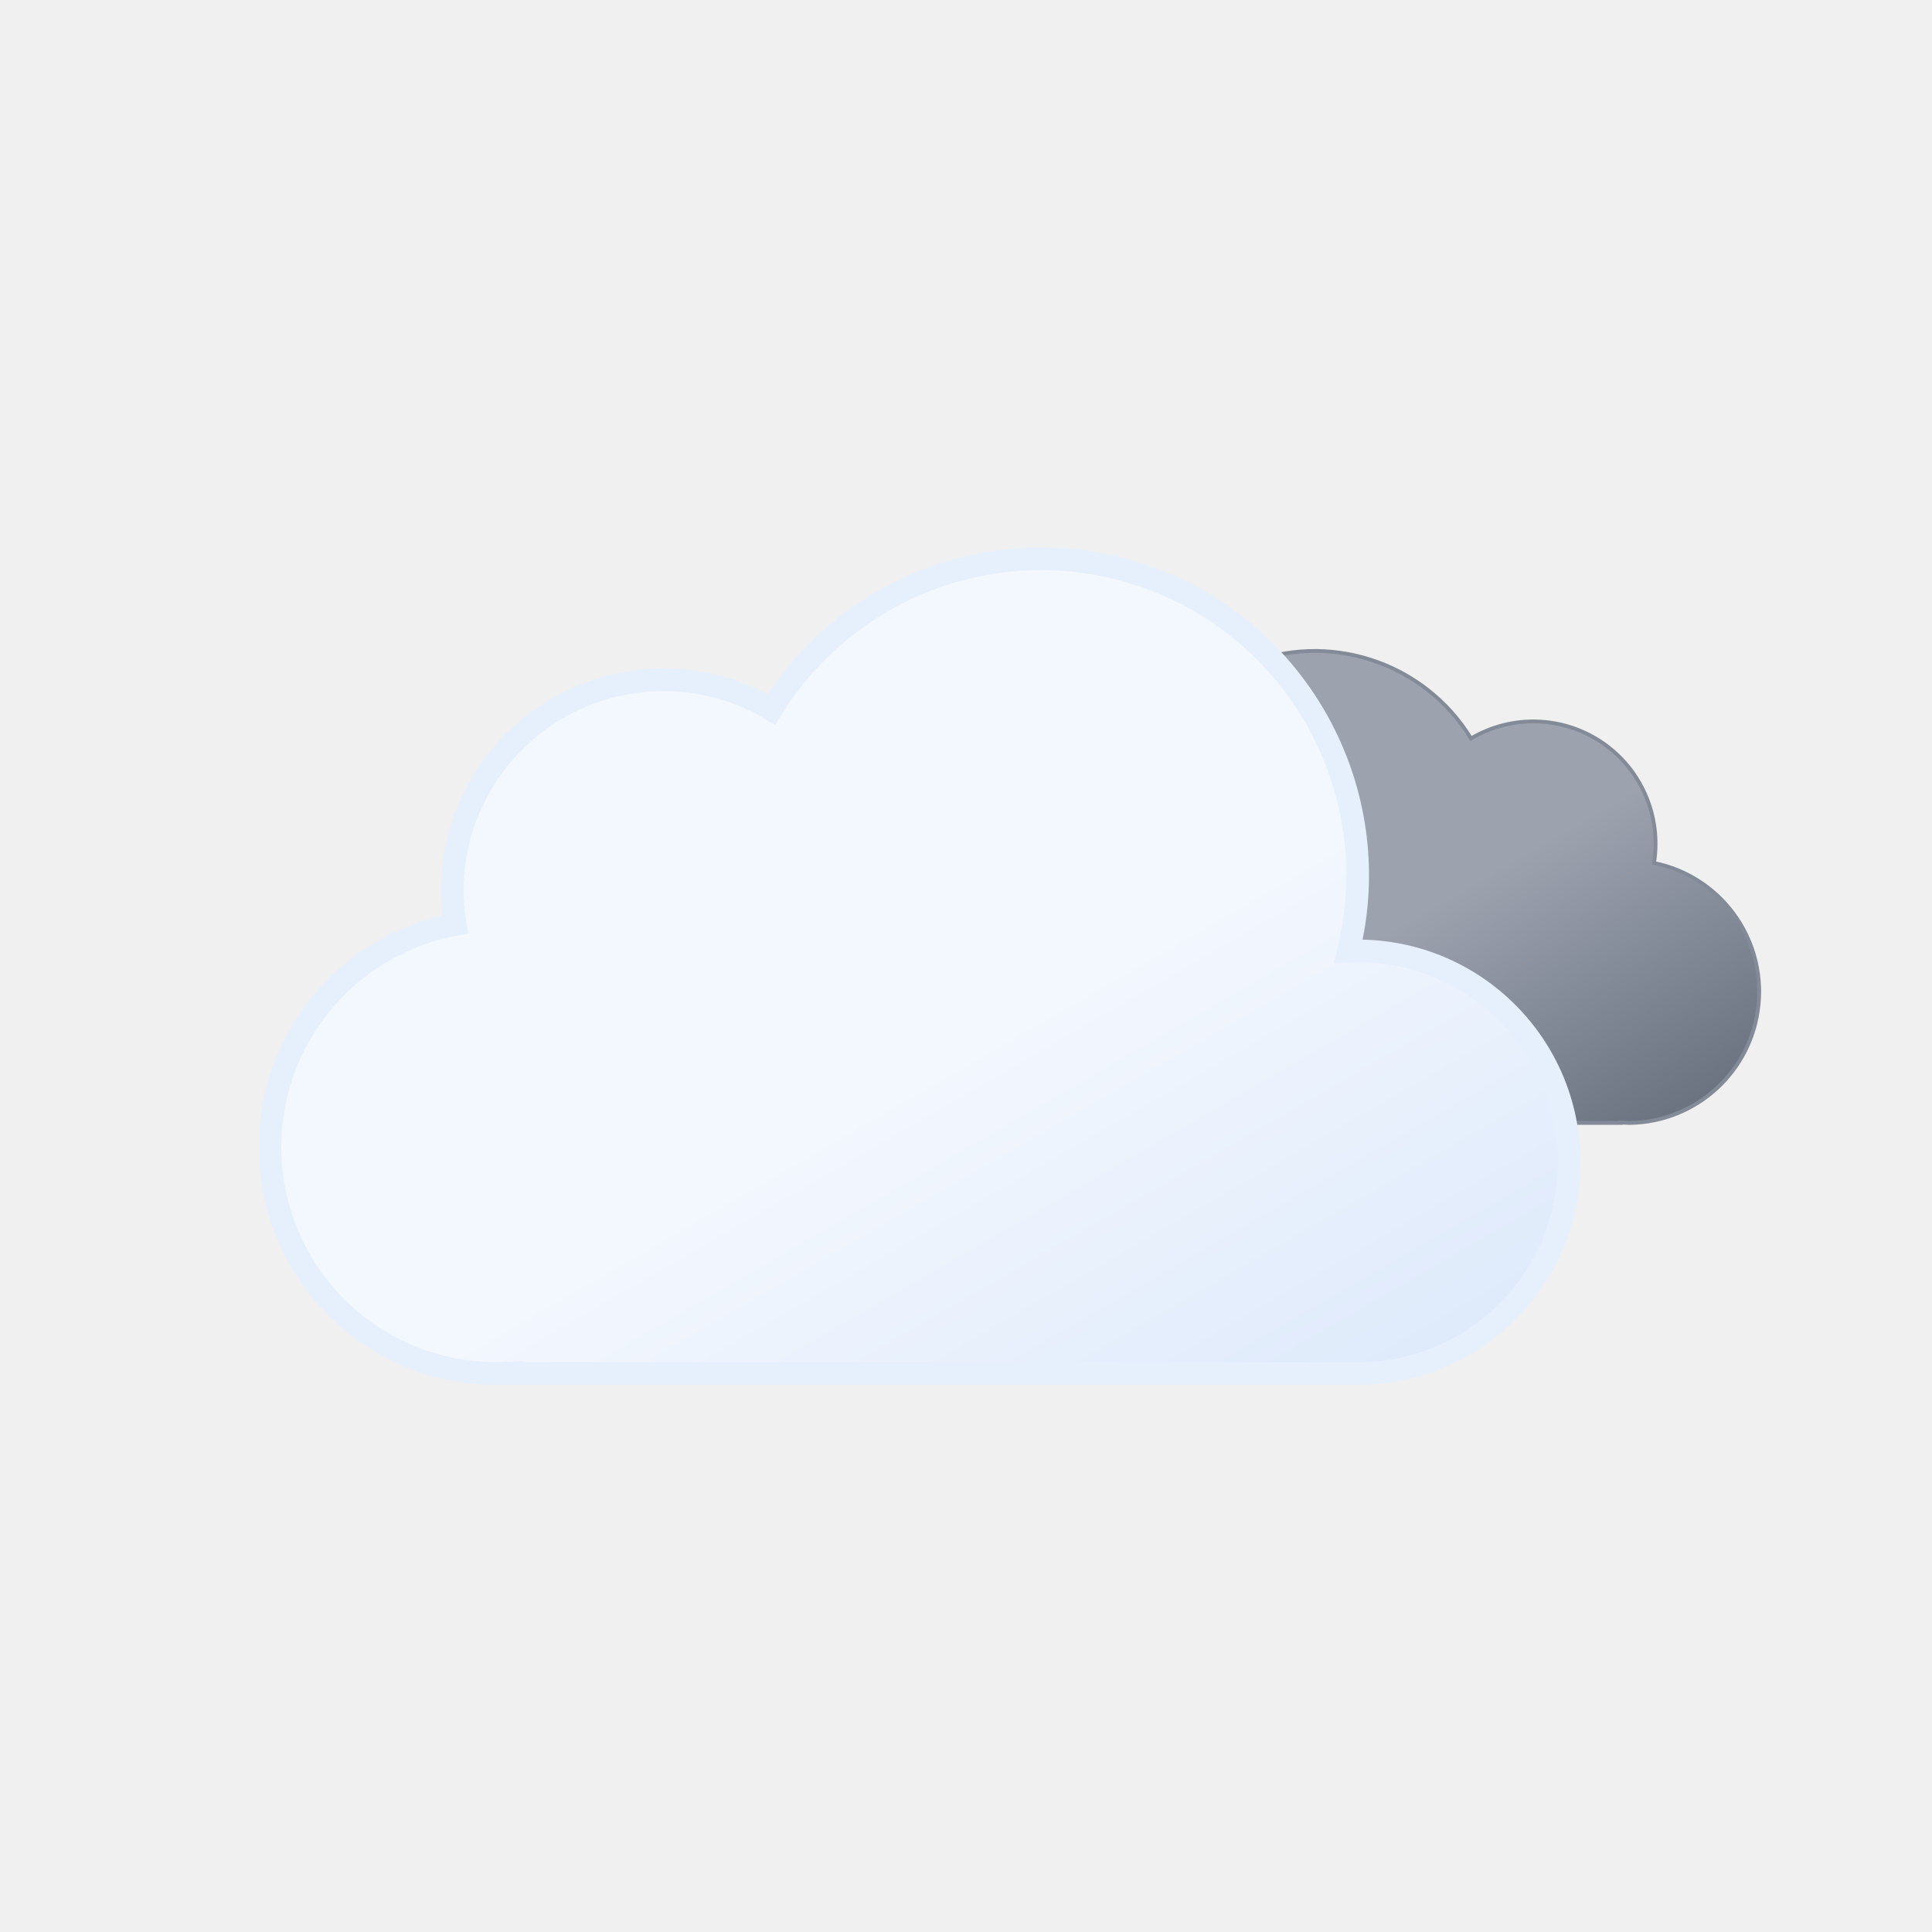
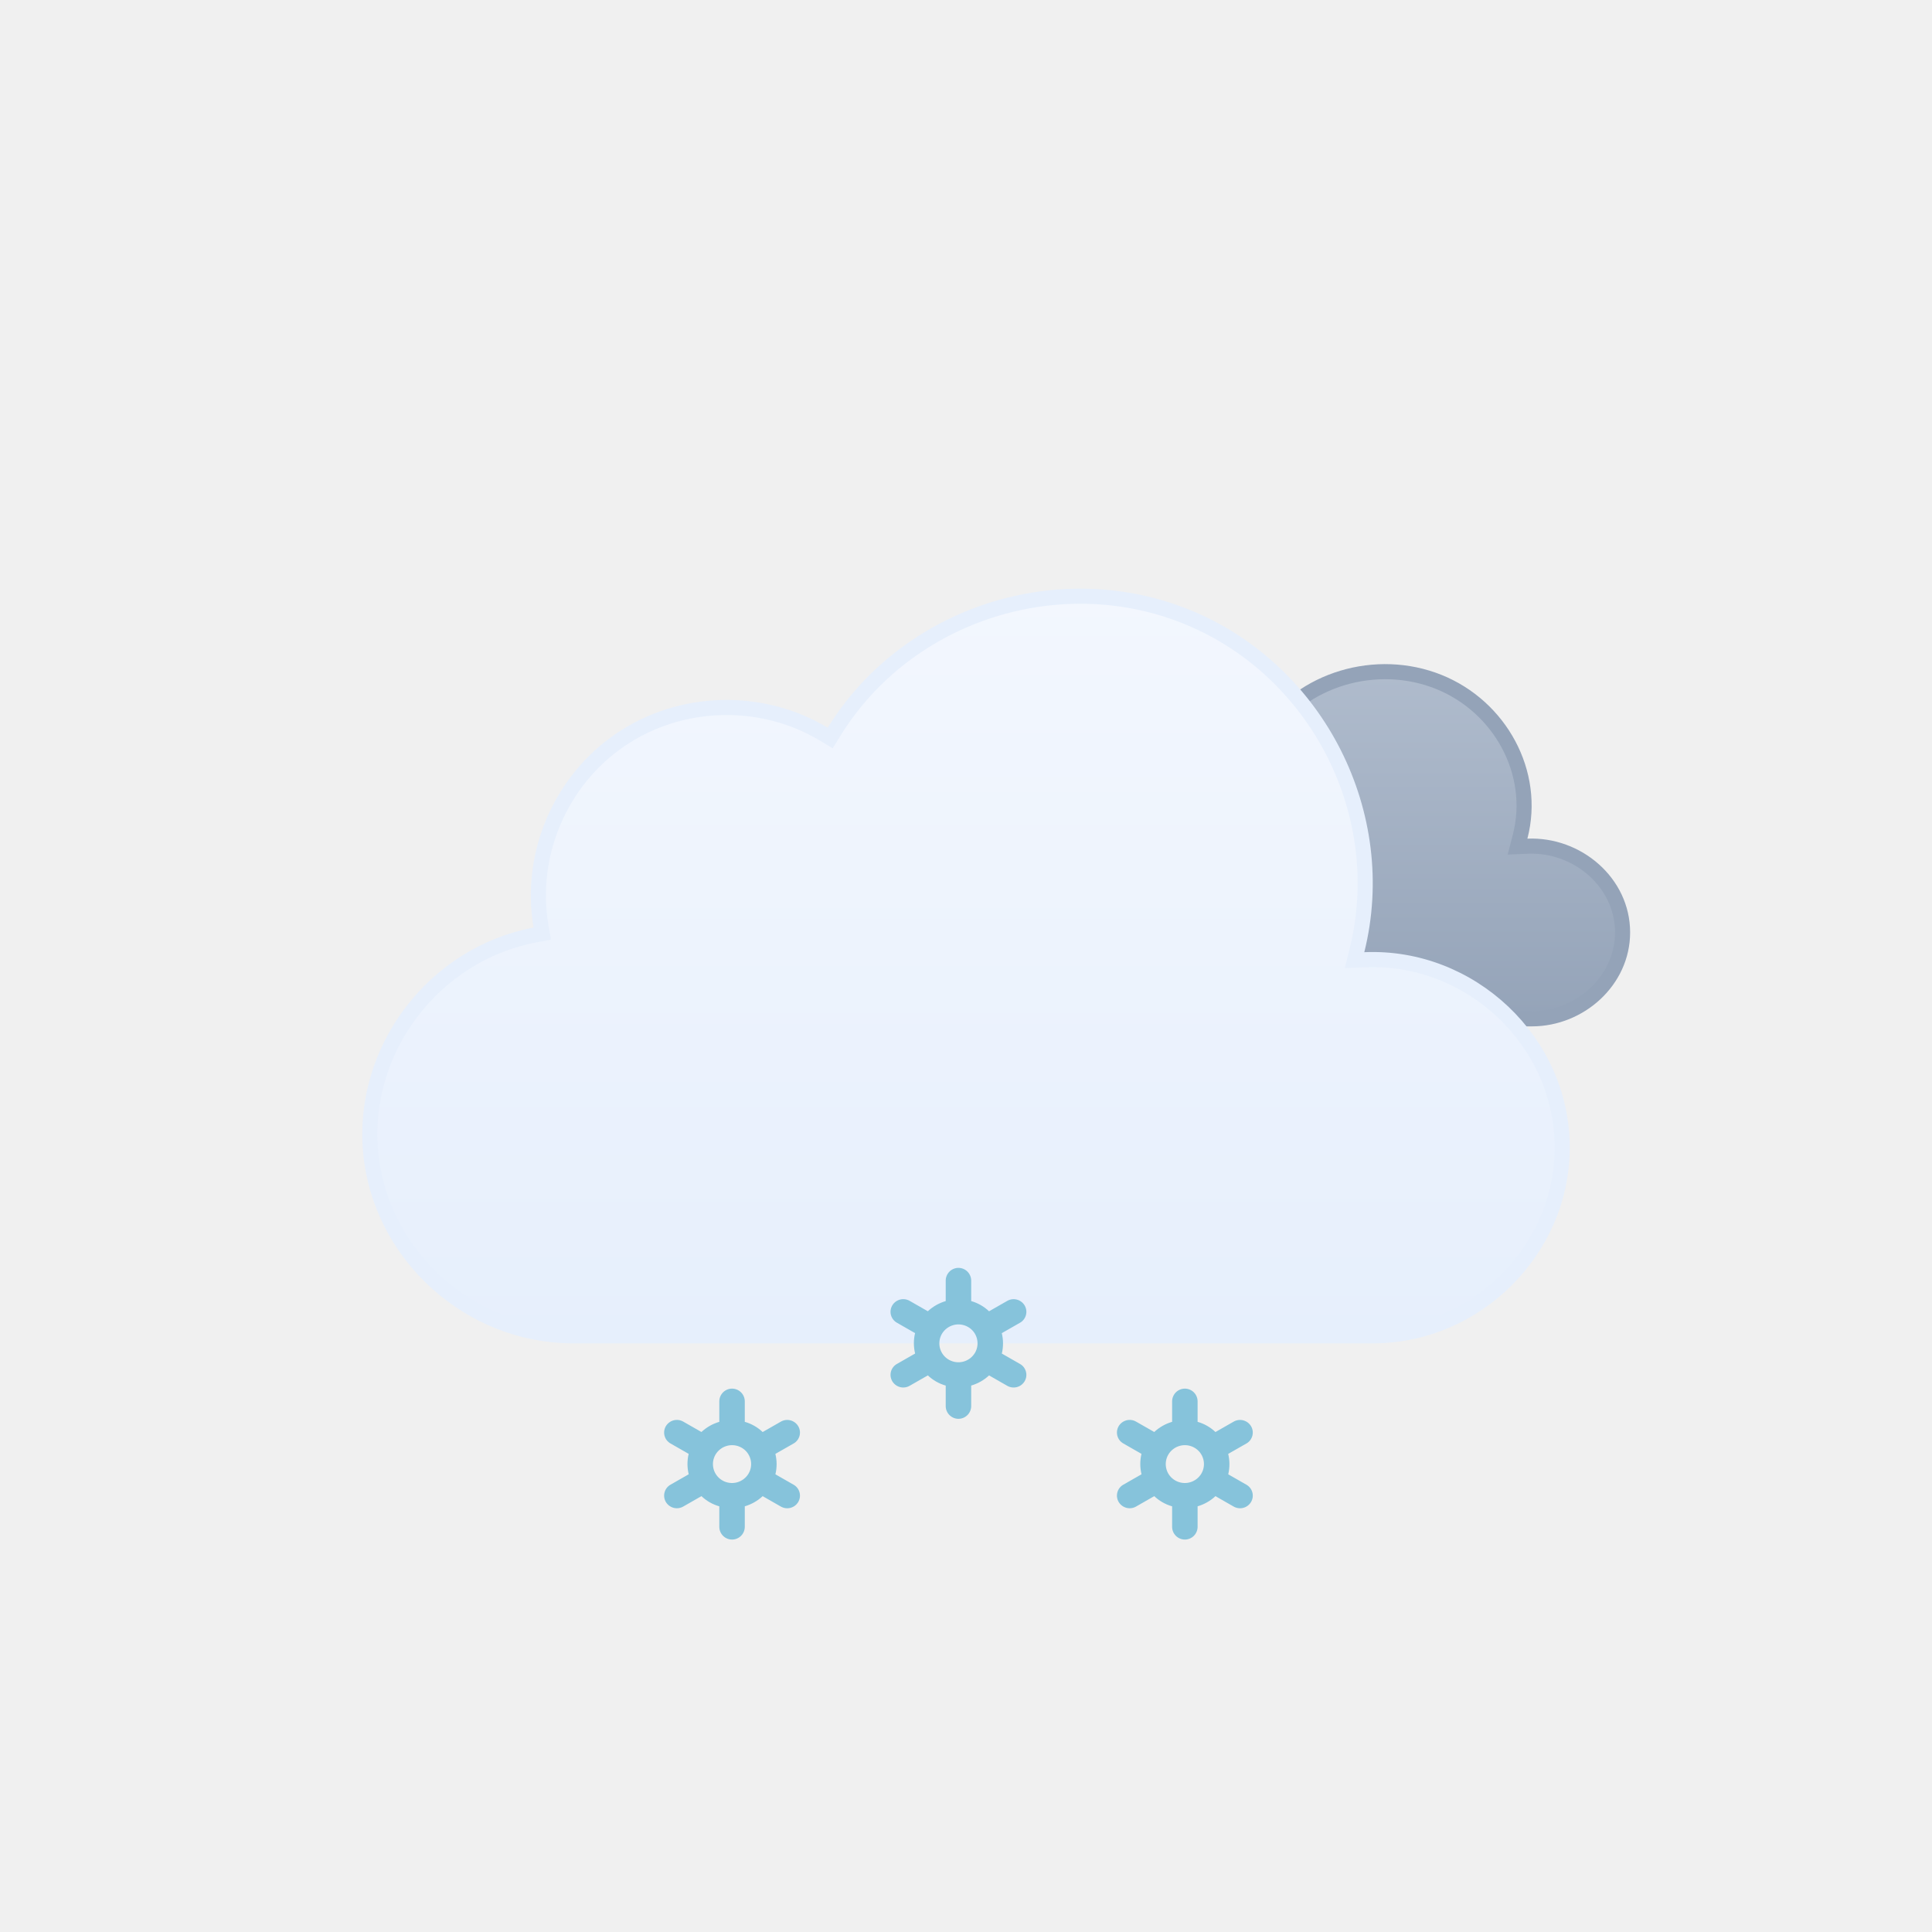
- <svg xmlns="http://www.w3.org/2000/svg" xmlns:xlink="http://www.w3.org/1999/xlink" viewBox="0 0 512 512">
+ <svg xmlns="http://www.w3.org/2000/svg" viewBox="0 0 128 128" fill="none">
+   <g id="overcast-snow" clip-path="url(#clip0_1858_8869)">
+     <g id="Sky">
+       <g id="Clouds">
+         <g id="Secondary Cloud">
+           <path id="Cloud" d="M83.839 48.693C86.244 44.958 91.215 43.529 95.318 45.177C99.361 46.801 101.814 51.189 100.71 55.437L100.54 56.09L101.215 56.062C104.496 55.924 107.5 58.465 107.5 61.774C107.5 64.976 104.669 67.5 101.489 67.5H74.977C71.768 67.501 68.845 65.118 68.529 61.907C68.214 58.707 70.617 55.841 73.764 55.27L74.255 55.182L74.167 54.69C73.773 52.493 74.812 50.249 76.685 49.027C78.611 47.771 81.177 47.707 83.168 48.856L83.581 49.094L83.839 48.693Z" fill="url(#paint0_linear_1858_8869)" stroke="#94A3B8" stroke-miterlimit="10" />
+         </g>
+         <g id="Cloud_2">
+           <path id="Cloud_3" d="M55.262 48.475C60.123 40.611 70.297 37.38 78.815 40.943C87.321 44.502 92.138 54.003 89.903 62.965L89.742 63.614L90.411 63.585C97.42 63.279 103.5 68.992 103.5 76.028C103.5 82.84 97.772 88.5 90.977 88.5H37.954C31.128 88.502 25.203 83.171 24.559 76.36C23.916 69.552 28.737 63.212 35.443 61.945L35.926 61.853L35.842 61.369C35.026 56.624 37.126 51.717 41.105 49.013C45.095 46.301 50.446 46.154 54.58 48.64L55.003 48.895L55.262 48.475Z" fill="url(#paint1_linear_1858_8869)" stroke="#E6EFFC" stroke-miterlimit="10" />
+         </g>
+       </g>
+     </g>
+     <g id="Precipitation">
+       <g id="Snowflakes">
+         <path id="Snowflake 1" d="M52.578 90.366L51.373 89.677C51.479 89.233 51.479 88.769 51.371 88.324L52.578 87.635C52.674 87.581 52.758 87.508 52.825 87.421C52.893 87.334 52.942 87.235 52.971 87.128C53 87.022 53.007 86.911 52.993 86.802C52.978 86.693 52.942 86.588 52.887 86.493C52.773 86.3 52.589 86.16 52.373 86.103C52.157 86.045 51.928 86.075 51.734 86.187L50.528 86.876C50.193 86.559 49.787 86.326 49.344 86.2V84.82C49.337 84.6 49.245 84.392 49.087 84.239C48.93 84.086 48.719 84 48.5 84C48.281 84 48.07 84.086 47.912 84.239C47.755 84.392 47.663 84.6 47.656 84.82V86.2C47.214 86.329 46.808 86.56 46.471 86.874L45.266 86.185C45.072 86.074 44.843 86.044 44.627 86.101C44.411 86.159 44.227 86.299 44.113 86.491C44.058 86.586 44.022 86.692 44.007 86.801C43.993 86.91 44 87.021 44.029 87.127C44.057 87.233 44.107 87.333 44.175 87.42C44.242 87.507 44.326 87.579 44.422 87.633L45.626 88.322C45.52 88.767 45.521 89.231 45.629 89.675L44.422 90.365C44.326 90.419 44.242 90.491 44.175 90.578C44.107 90.665 44.057 90.764 44.029 90.871C44 90.977 43.993 91.088 44.007 91.197C44.022 91.306 44.058 91.412 44.113 91.507C44.227 91.699 44.411 91.839 44.627 91.897C44.843 91.954 45.072 91.924 45.266 91.813L46.472 91.123C46.806 91.441 47.213 91.673 47.656 91.798V93.18C47.663 93.4 47.755 93.608 47.913 93.761C48.07 93.914 48.281 94 48.5 94C48.719 94 48.93 93.914 49.088 93.761C49.245 93.608 49.337 93.4 49.344 93.18V91.797C49.785 91.668 50.191 91.438 50.528 91.124L51.734 91.814C51.928 91.925 52.157 91.955 52.373 91.898C52.589 91.841 52.773 91.701 52.887 91.508C52.942 91.413 52.978 91.308 52.993 91.198C53.007 91.089 53 90.978 52.971 90.872C52.942 90.766 52.893 90.666 52.825 90.579C52.758 90.493 52.674 90.42 52.578 90.366ZM47.866 90.086C47.723 90.005 47.597 89.896 47.496 89.766C47.394 89.635 47.32 89.486 47.277 89.327C47.234 89.167 47.223 89.001 47.244 88.837C47.266 88.673 47.32 88.515 47.403 88.372C47.574 88.084 47.85 87.874 48.174 87.788C48.497 87.702 48.841 87.747 49.132 87.913C49.276 87.994 49.402 88.103 49.503 88.233C49.604 88.364 49.678 88.513 49.721 88.672C49.764 88.832 49.776 88.998 49.754 89.162C49.733 89.326 49.679 89.484 49.596 89.626C49.425 89.915 49.148 90.125 48.825 90.211C48.501 90.297 48.157 90.252 47.866 90.087V90.086Z" fill="#86C3DB" transform="translate(0, 8)" />
+         <path id="Snowflake 2" d="M67.578 90.366L66.374 89.677C66.479 89.233 66.479 88.769 66.371 88.324L67.578 87.635C67.674 87.581 67.758 87.508 67.825 87.421C67.893 87.334 67.942 87.235 67.971 87.128C68 87.022 68.007 86.911 67.993 86.802C67.978 86.693 67.942 86.588 67.887 86.493C67.773 86.3 67.589 86.16 67.373 86.103C67.157 86.045 66.928 86.075 66.734 86.187L65.528 86.876C65.193 86.559 64.787 86.326 64.344 86.2V84.82C64.337 84.6 64.245 84.392 64.088 84.239C63.93 84.086 63.719 84 63.5 84C63.281 84 63.07 84.086 62.912 84.239C62.755 84.392 62.663 84.6 62.656 84.82V86.2C62.214 86.329 61.808 86.56 61.471 86.874L60.266 86.185C60.072 86.074 59.843 86.044 59.627 86.101C59.411 86.159 59.227 86.299 59.113 86.491C59.058 86.586 59.022 86.692 59.007 86.801C58.993 86.91 59 87.021 59.029 87.127C59.057 87.233 59.107 87.333 59.175 87.42C59.242 87.507 59.326 87.579 59.422 87.633L60.626 88.322C60.52 88.767 60.521 89.231 60.629 89.675L59.422 90.365C59.326 90.419 59.242 90.491 59.175 90.578C59.107 90.665 59.057 90.764 59.029 90.871C59 90.977 58.993 91.088 59.007 91.197C59.022 91.306 59.058 91.412 59.113 91.507C59.227 91.699 59.411 91.839 59.627 91.897C59.843 91.954 60.072 91.924 60.266 91.813L61.472 91.123C61.806 91.441 62.213 91.673 62.656 91.798V93.18C62.663 93.4 62.755 93.608 62.913 93.761C63.07 93.914 63.281 94 63.5 94C63.719 94 63.93 93.914 64.088 93.761C64.245 93.608 64.337 93.4 64.344 93.18V91.797C64.785 91.668 65.191 91.438 65.528 91.124L66.734 91.814C66.928 91.925 67.157 91.955 67.373 91.898C67.589 91.841 67.773 91.701 67.887 91.508C67.942 91.413 67.978 91.308 67.993 91.198C68.007 91.089 68 90.978 67.971 90.872C67.942 90.766 67.893 90.666 67.825 90.579C67.758 90.493 67.674 90.42 67.578 90.366ZM62.866 90.086C62.723 90.005 62.597 89.896 62.496 89.766C62.394 89.635 62.32 89.486 62.277 89.327C62.234 89.167 62.223 89.001 62.244 88.837C62.266 88.673 62.32 88.515 62.403 88.372C62.574 88.084 62.85 87.874 63.174 87.788C63.497 87.702 63.841 87.747 64.132 87.913C64.276 87.994 64.402 88.103 64.503 88.233C64.604 88.364 64.678 88.513 64.721 88.672C64.764 88.832 64.776 88.998 64.754 89.162C64.733 89.326 64.679 89.484 64.596 89.626C64.425 89.915 64.148 90.125 63.825 90.211C63.501 90.297 63.157 90.252 62.866 90.087V90.086Z" fill="#86C3DB" transform="translate(0, 0)" />
+         <path id="Snowflake 3" d="M82.578 90.366L81.374 89.677C81.479 89.233 81.479 88.769 81.371 88.324L82.578 87.635C82.674 87.581 82.758 87.508 82.825 87.421C82.893 87.334 82.942 87.235 82.971 87.128C83 87.022 83.007 86.911 82.993 86.802C82.978 86.693 82.942 86.588 82.887 86.493C82.773 86.3 82.589 86.16 82.373 86.103C82.157 86.045 81.928 86.075 81.734 86.187L80.528 86.876C80.193 86.559 79.787 86.326 79.344 86.2V84.82C79.337 84.6 79.245 84.392 79.088 84.239C78.93 84.086 78.719 84 78.5 84C78.281 84 78.07 84.086 77.912 84.239C77.755 84.392 77.663 84.6 77.656 84.82V86.2C77.214 86.329 76.808 86.56 76.471 86.874L75.266 86.185C75.072 86.074 74.843 86.044 74.627 86.101C74.411 86.159 74.227 86.299 74.113 86.491C74.058 86.586 74.022 86.692 74.007 86.801C73.993 86.91 74 87.021 74.029 87.127C74.058 87.233 74.107 87.333 74.175 87.42C74.242 87.507 74.326 87.579 74.422 87.633L75.626 88.322C75.52 88.767 75.521 89.231 75.629 89.675L74.422 90.365C74.326 90.419 74.242 90.491 74.175 90.578C74.107 90.665 74.058 90.764 74.029 90.871C74 90.977 73.993 91.088 74.007 91.197C74.022 91.306 74.058 91.412 74.113 91.507C74.227 91.699 74.411 91.839 74.627 91.897C74.843 91.954 75.072 91.924 75.266 91.813L76.472 91.123C76.806 91.441 77.213 91.673 77.656 91.798V93.18C77.663 93.4 77.755 93.608 77.913 93.761C78.07 93.914 78.281 94 78.5 94C78.719 94 78.93 93.914 79.088 93.761C79.245 93.608 79.337 93.4 79.344 93.18V91.797C79.785 91.668 80.191 91.438 80.528 91.124L81.734 91.814C81.928 91.925 82.157 91.955 82.373 91.898C82.589 91.841 82.773 91.701 82.887 91.508C82.942 91.413 82.978 91.308 82.993 91.198C83.007 91.089 83 90.978 82.971 90.872C82.942 90.766 82.893 90.666 82.825 90.579C82.758 90.493 82.674 90.42 82.578 90.366ZM77.866 90.086C77.723 90.005 77.597 89.896 77.496 89.766C77.394 89.635 77.32 89.486 77.277 89.327C77.234 89.167 77.223 89.001 77.244 88.837C77.266 88.673 77.32 88.515 77.403 88.372C77.573 88.084 77.85 87.874 78.174 87.788C78.497 87.702 78.841 87.747 79.132 87.913C79.276 87.994 79.402 88.103 79.503 88.233C79.604 88.364 79.678 88.513 79.721 88.672C79.764 88.832 79.776 88.998 79.754 89.162C79.733 89.326 79.679 89.484 79.596 89.626C79.425 89.915 79.148 90.125 78.825 90.211C78.501 90.297 78.157 90.252 77.866 90.087V90.086Z" fill="#86C3DB" transform="translate(0, 8)" />
+       </g>
+     </g>
+   </g>
  <defs>
-     <linearGradient id="a" x1="99.5" x2="232.6" y1="30.7" y2="261.4" gradientUnits="userSpaceOnUse">
-       <stop offset="0" stop-color="#f3f7fe" />
-       <stop offset=".5" stop-color="#f3f7fe" />
-       <stop offset="1" stop-color="#deeafb" />
+     <linearGradient id="paint0_linear_1858_8869" x1="88" y1="44" x2="88" y2="68" gradientUnits="userSpaceOnUse">
+       <stop stop-color="#B0BCCD" />
+       <stop offset="1" stop-color="#94A3B8" />
    </linearGradient>
-     <linearGradient id="b" x1="52.7" x2="133.4" y1="9.6" y2="149.3" gradientUnits="userSpaceOnUse">
-       <stop offset="0" stop-color="#9ca3af" />
-       <stop offset=".5" stop-color="#9ca3af" />
-       <stop offset="1" stop-color="#6b7280" />
+     <linearGradient id="paint1_linear_1858_8869" x1="64.001" y1="39" x2="64.001" y2="89" gradientUnits="userSpaceOnUse">
+       <stop stop-color="#F3F7FE" />
+       <stop offset="1" stop-color="#E6EFFC" />
    </linearGradient>
-     <linearGradient id="c" x1="11.4" x2="32.8" y1="5.9" y2="43.1" gradientUnits="userSpaceOnUse">
-       <stop offset="0" stop-color="#86c3db" />
-       <stop offset=".5" stop-color="#86c3db" />
-       <stop offset="1" stop-color="#5eafcf" />
-     </linearGradient>
-     <linearGradient xlink:href="#c" id="d" x1="67.4" x2="88.8" y1="5.9" y2="43.1" />
-     <linearGradient xlink:href="#c" id="e" x1="123.4" x2="144.8" y1="5.9" y2="43.1" />
-     <symbol id="g" viewBox="0 0 200.3 126.1">
-       <path fill="url(#b)" stroke="#848b98" stroke-miterlimit="10" d="M.5 93.2a32.4 32.4 0 0032.4 32.4h129.8v-.1l2.3.1a34.8 34.8 0 006.5-68.9 32.4 32.4 0 00-48.5-33 48.6 48.6 0 00-88.6 37.1h-1.5A32.4 32.4 0 00.5 93.1Z" />
-     </symbol>
-     <symbol id="h" viewBox="0 0 350 222">
-       <path fill="url(#a)" stroke="#e6effc" stroke-miterlimit="10" stroke-width="6" d="m291 107-2.5.1A83.9 83.9 0 00135.6 43 56 56 0 0051 91a56.6 56.6 0 00.8 9A60 60 0 0063 219l4-.2v.2h224a56 56 0 000-112Z" />
-     </symbol>
-     <symbol id="f" overflow="visible" viewBox="0 0 398 222">
-       <use xlink:href="#g" width="200.3" height="126.1" transform="translate(198 27)">
-         <animateTransform additive="sum" attributeName="transform" dur="6s" repeatCount="indefinite" type="translate" values="-9 0; 9 0; -9 0" />
-       </use>
-       <use xlink:href="#h" width="350" height="222">
-         <animateTransform additive="sum" attributeName="transform" dur="6s" repeatCount="indefinite" type="translate" values="-18 0; 18 0; -18 0" />
-       </use>
-     </symbol>
-     <symbol id="i" overflow="visible" viewBox="0 0 156.2 49">
-       <g>
-         <path fill="url(#c)" stroke="#86c3db" stroke-miterlimit="10" d="m41.7 31-5.8-3.3a13.7 13.7 0 000-6.5l5.8-3.2a4 4 0 001.5-5.5 4 4 0 00-5.6-1.5l-5.8 3.3a13.6 13.6 0 00-2.6-2 13.8 13.8 0 00-3-1.3V4.5a4 4 0 00-8.1 0v6.6a14.3 14.3 0 00-5.7 3.2L6.6 11A4 4 0 001 12.5 4 4 0 002.5 18l5.8 3.3a13.7 13.7 0 000 6.5L2.5 31A4 4 0 001 36.5a4 4 0 003.5 2 4 4 0 002-.5l5.8-3.3a13.6 13.6 0 002.6 2 13.8 13.8 0 003 1.2v6.6a4 4 0 008.2 0v-6.6a14.2 14.2 0 005.6-3.2l6 3.3a4 4 0 002 .5 4 4 0 003.4-2 4 4 0 00-1.4-5.5ZM19 29.7a6 6 0 01-2.3-8.2 6.1 6.1 0 015.3-3 6.2 6.2 0 013 .8 6 6 0 012.2 8.2 6.1 6.1 0 01-8.2 2.2Z" opacity="0">
-           <animateTransform additive="sum" attributeName="transform" dur="6s" repeatCount="indefinite" type="rotate" values="0 24 24; 360 24 24" />
-           <animate id="t1" attributeName="opacity" begin="0s; t1.end+1s" dur="2s" keyTimes="0; .17; .83; 1" values="0; 1; 1; 0" />
-         </path>
-         <animateTransform id="s1" additive="sum" attributeName="transform" begin="0s; s1.end+1s" dur="2s" type="translate" values="0 -36; 0 92;" />
-       </g>
-       <g>
-         <path fill="url(#d)" stroke="#86c3db" stroke-miterlimit="10" d="m97.7 31-5.8-3.3a13.7 13.7 0 000-6.5l5.8-3.2a4 4 0 001.5-5.5 4 4 0 00-5.6-1.5l-5.8 3.3a13.6 13.6 0 00-2.6-2 13.8 13.8 0 00-3-1.3V4.5a4 4 0 00-8.1 0v6.6a14.3 14.3 0 00-5.7 3.2L62.6 11a4 4 0 00-5.6 1.5 4 4 0 001.5 5.5l5.8 3.3a13.7 13.7 0 000 6.5L58.5 31a4 4 0 00-1.5 5.5 4 4 0 003.5 2 4 4 0 002-.5l5.8-3.3a13.6 13.6 0 002.7 2 13.8 13.8 0 003 1.2v6.6a4 4 0 008 0v-6.6a14.2 14.2 0 005.7-3.2l6 3.3a4 4 0 002 .5 4 4 0 003.4-2 4 4 0 00-1.4-5.5ZM75 29.7a6 6 0 01-2.3-8.2 6.1 6.1 0 015.3-3 6.2 6.2 0 013 .8 6 6 0 012.2 8.2 6.1 6.1 0 01-8.2 2.2Z" opacity="0">
-           <animateTransform additive="sum" attributeName="transform" dur="6s" repeatCount="indefinite" type="rotate" values="0 80 24; 360 80 24" />
-           <animate id="t2" attributeName="opacity" begin="-.83s; t2.end+1s" dur="2s" keyTimes="0; .17; .83; 1" values="0; 1; 1; 0" />
-         </path>
-         <animateTransform id="s2" additive="sum" attributeName="transform" begin="-.83s; s2.end+1s" dur="2s" type="translate" values="0 -36; 0 92;" />
-       </g>
-       <g>
-         <path fill="url(#e)" stroke="#86c3db" stroke-miterlimit="10" d="m153.7 31-5.8-3.3a13.7 13.7 0 000-6.5l5.8-3.2a4 4 0 001.5-5.5 4 4 0 00-5.6-1.5l-5.8 3.3a13.6 13.6 0 00-2.6-2 13.8 13.8 0 00-3-1.3V4.5a4 4 0 00-8.1 0v6.6a14.3 14.3 0 00-5.7 3.2l-5.8-3.3a4 4 0 00-5.6 1.5 4 4 0 001.5 5.5l5.8 3.3a13.7 13.7 0 000 6.5l-5.8 3.2a4 4 0 00-1.5 5.5 4 4 0 003.5 2 4 4 0 002-.5l5.8-3.3a13.6 13.6 0 002.7 2 13.8 13.8 0 003 1.2v6.6a4 4 0 008 0v-6.6a14.2 14.2 0 005.7-3.2l5.8 3.3a4 4 0 002 .5 4 4 0 003.5-2 4 4 0 00-1.3-5.5ZM131 29.7a6 6 0 01-2.3-8.2 6.1 6.1 0 015.3-3 6.2 6.2 0 013 .8 6 6 0 012.2 8.2 6.1 6.1 0 01-8.2 2.2Z" opacity="0">
-           <animateTransform additive="sum" attributeName="transform" dur="6s" repeatCount="indefinite" type="rotate" values="0 136 24; 360 136 24" />
-           <animate id="t3" attributeName="opacity" begin=".83s; t3.end+1s" dur="2s" keyTimes="0; .17; .83; 1" values="0; 1; 1; 0" />
-         </path>
-         <animateTransform id="s3" additive="sum" attributeName="transform" begin=".83s; s3.end+1s" dur="2s" type="translate" values="0 -36; 0 92;" />
-       </g>
-     </symbol>
+     <clipPath id="clip0_1858_8869">
+       <rect width="128" height="128" fill="white" />
+     </clipPath>
  </defs>
-   <use xlink:href="#f" width="398" height="222" transform="translate(68.84 145)" />
-   <use xlink:href="#i" width="156.2" height="49" transform="translate(177.9 337.5)" />
</svg>
